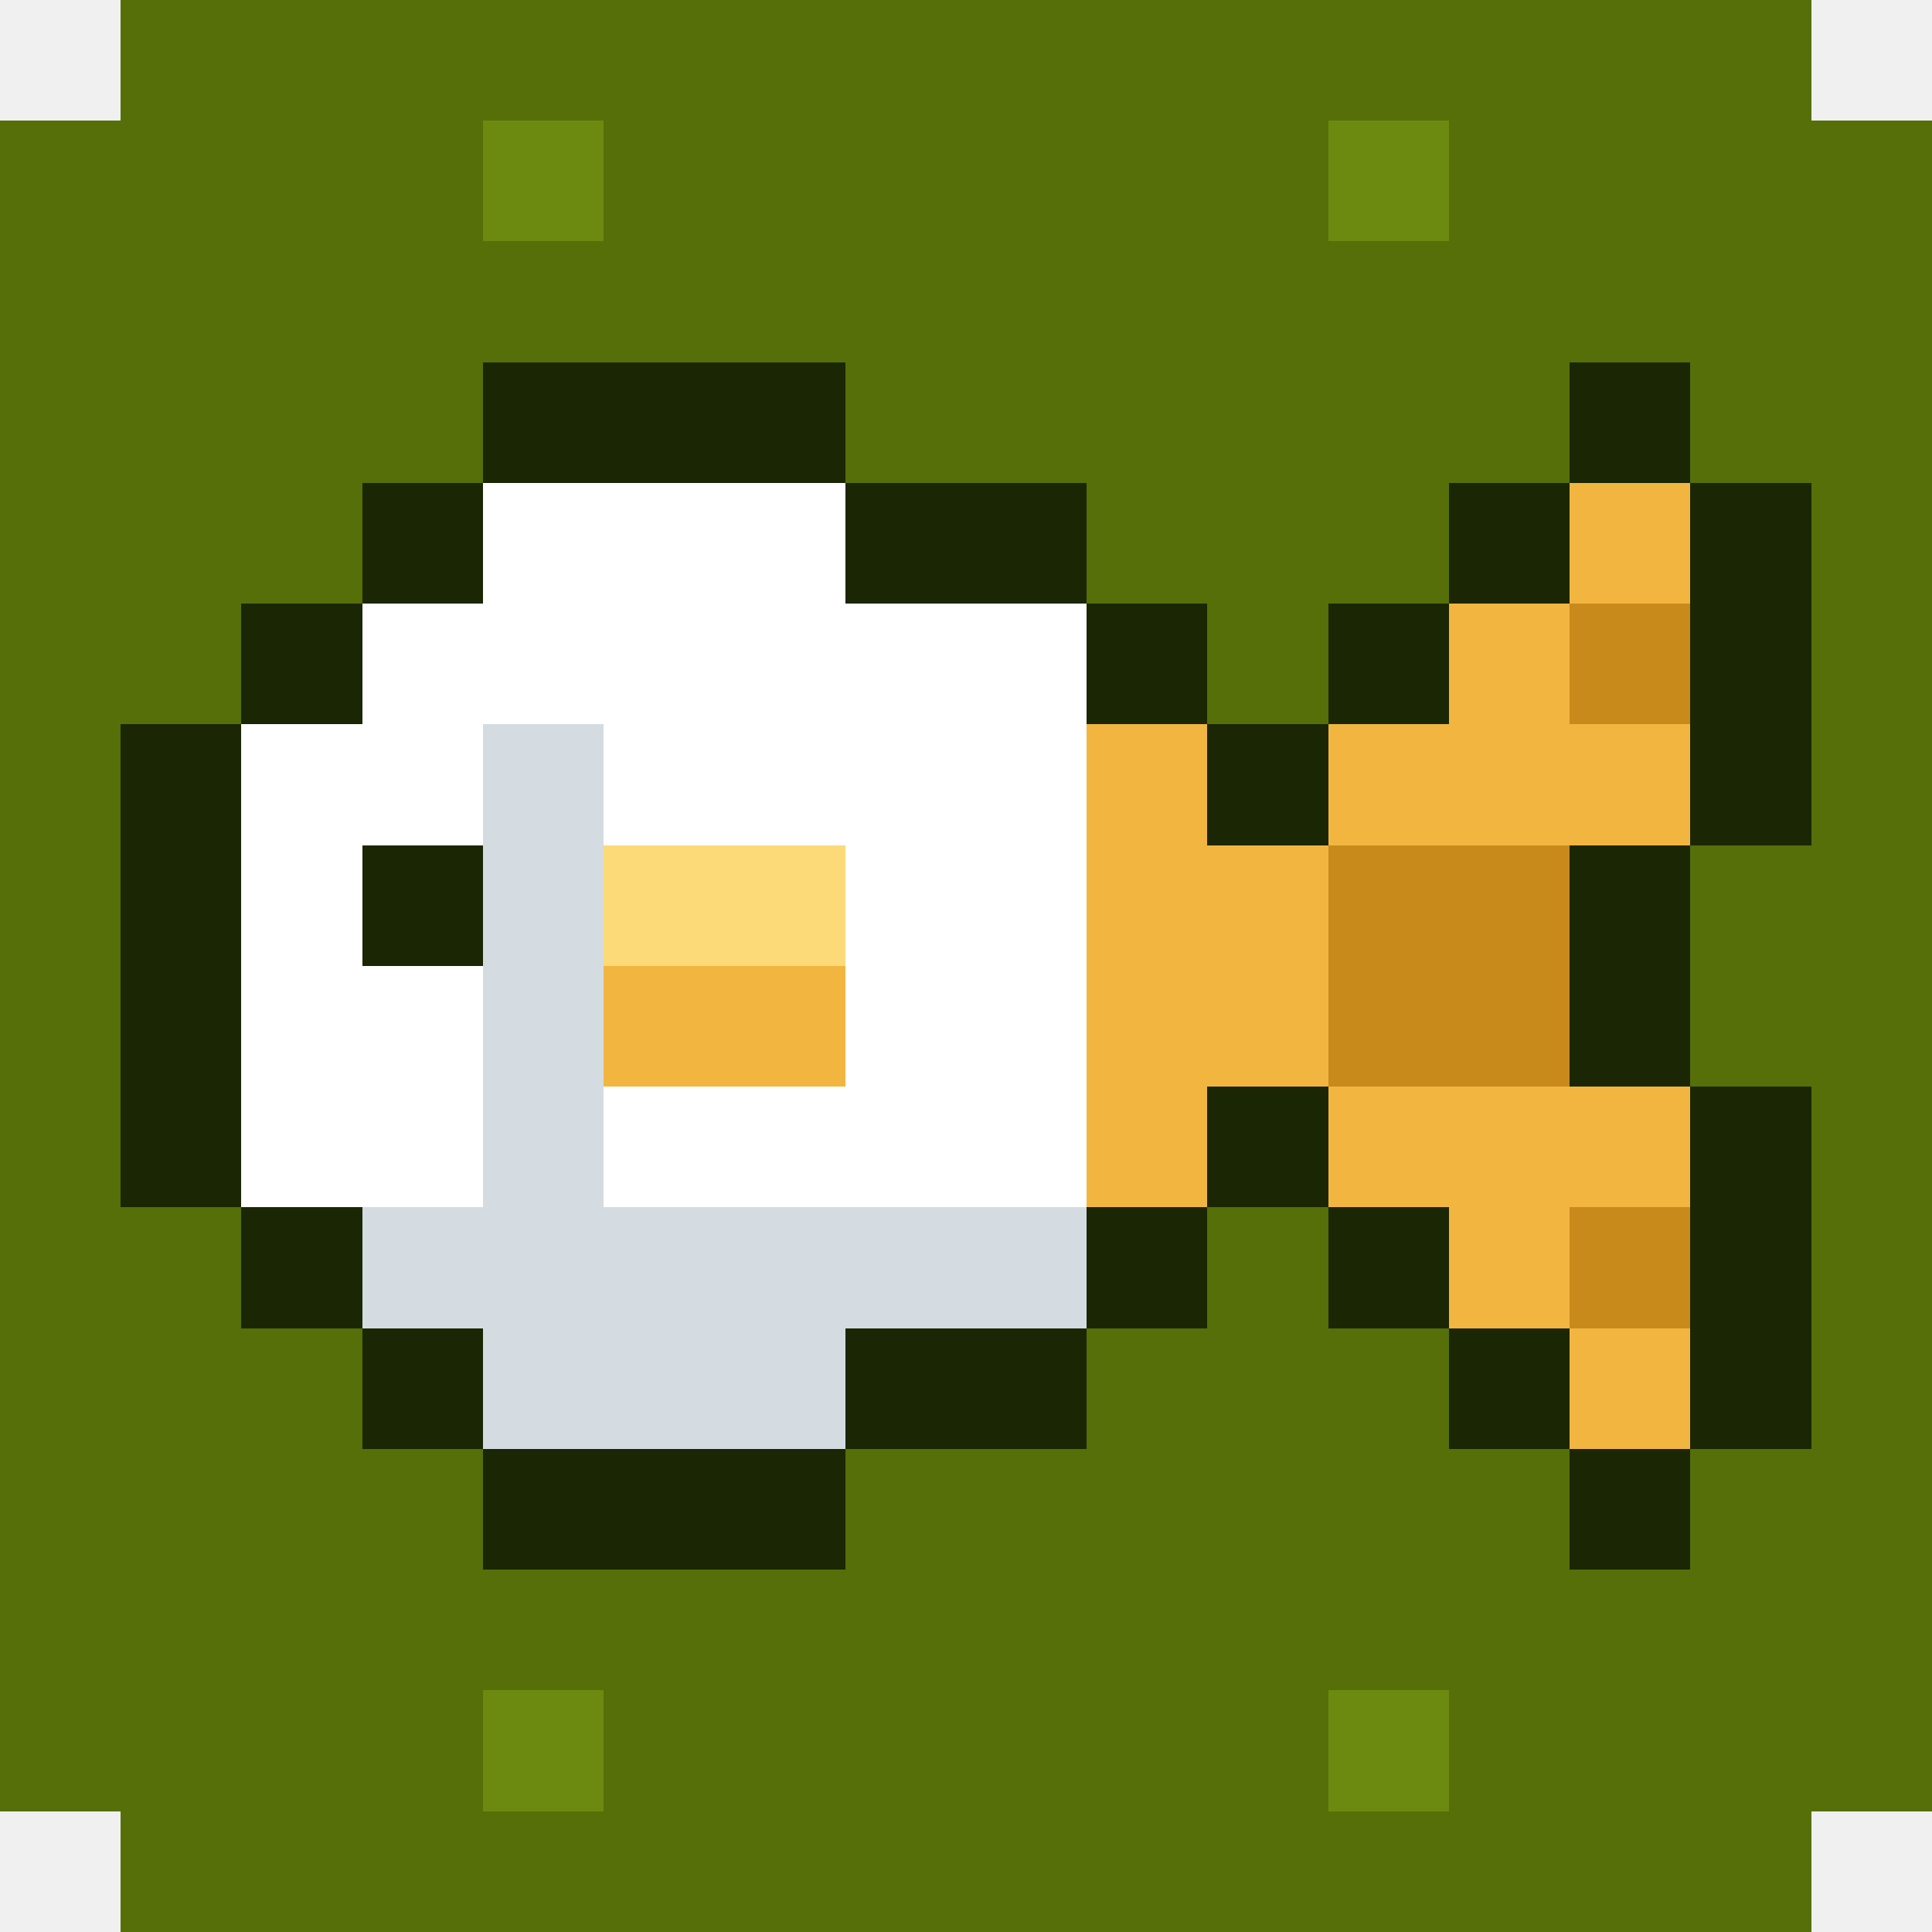
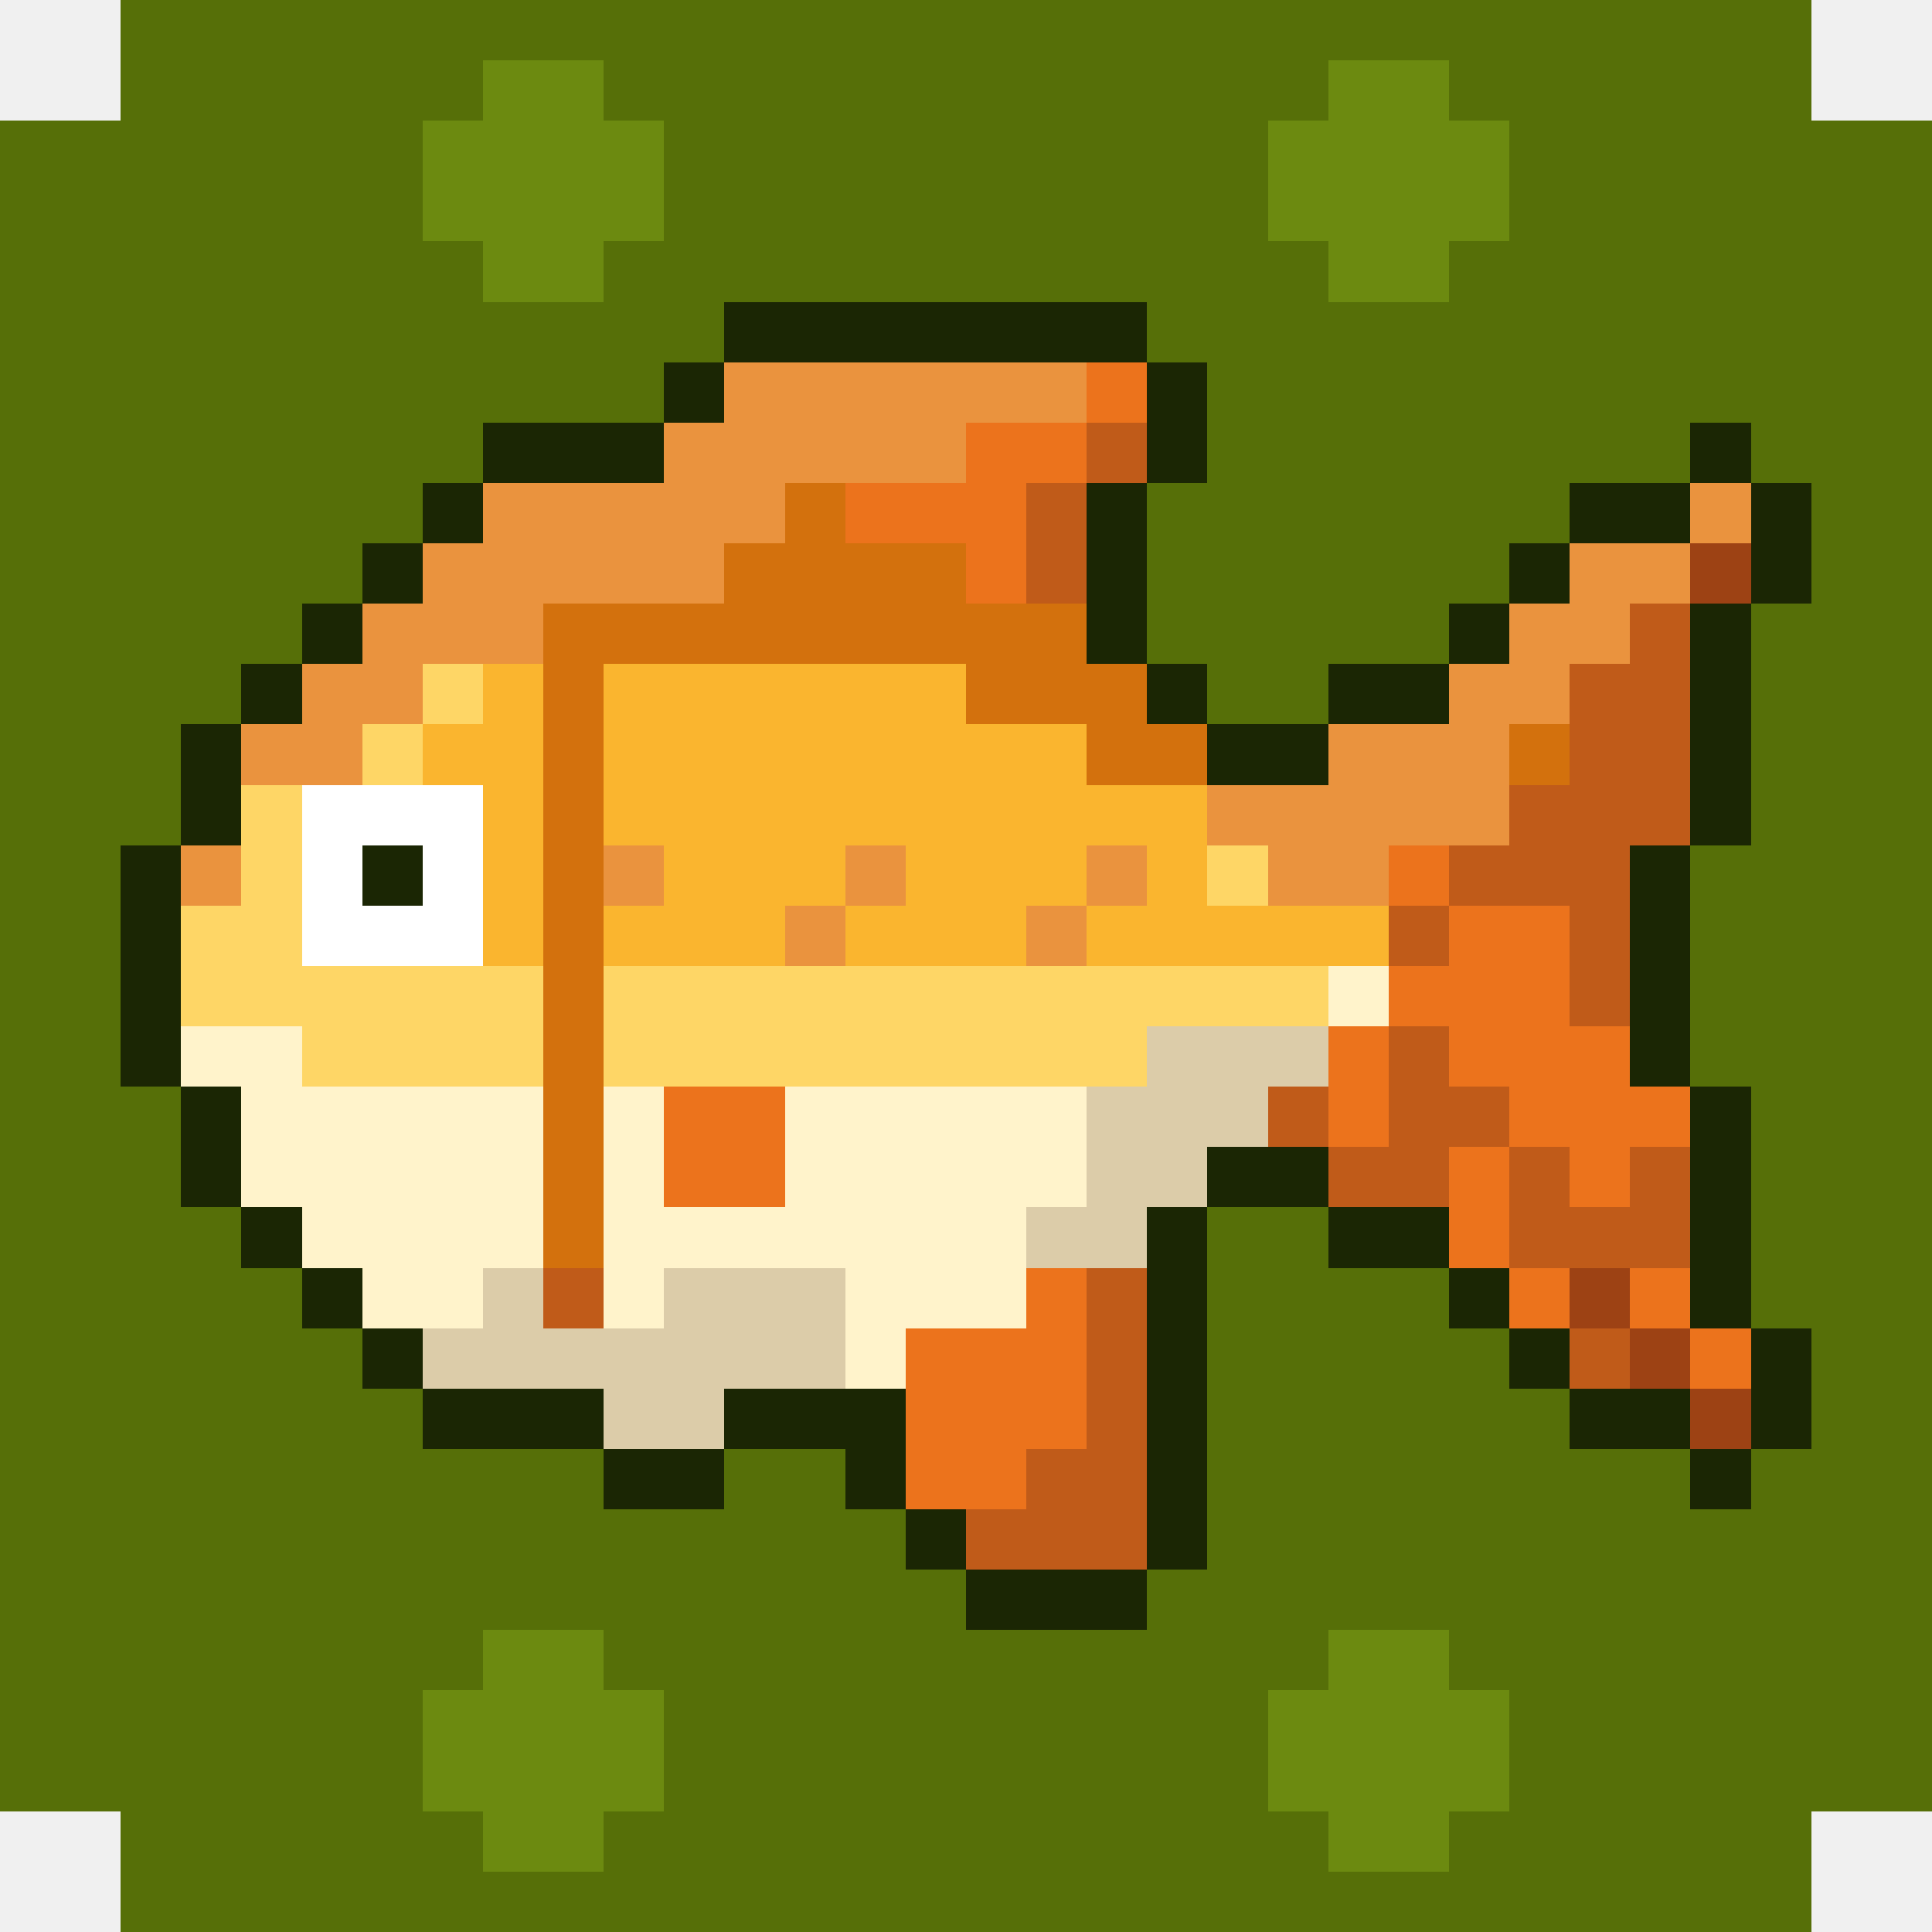
- <svg xmlns="http://www.w3.org/2000/svg" viewBox="0 0 16 16" shape-rendering="crispEdges">
-   <path fill="#566F08" d="M1 0h14v1h-14zM0 1h4v1h-4zM5 1h6v1h-6zM12 1h4v1h-4zM0 2h16v1h-16zM0 3h4v1h-4zM7 3h6v1h-6zM14 3h2v1h-2zM0 4h3v1h-3zM9 4h3v1h-3zM15 4h1v1h-1zM0 5h2v1h-2zM10 5h1v1h-1zM15 5h1v1h-1zM0 6h1v1h-1zM15 6h1v1h-1zM0 7h1v1h-1zM14 7h2v1h-2zM0 8h1v1h-1zM14 8h2v1h-2zM0 9h1v1h-1zM15 9h1v1h-1zM0 10h2v1h-2zM10 10h1v1h-1zM15 10h1v1h-1zM0 11h3v1h-3zM9 11h3v1h-3zM15 11h1v1h-1zM0 12h4v1h-4zM7 12h6v1h-6zM14 12h2v1h-2zM0 13h16v1h-16zM0 14h4v1h-4zM5 14h6v1h-6zM12 14h4v1h-4zM1 15h14v1h-14z" />
-   <path fill="#6C8A10" d="M4 1h1v1h-1zM11 1h1v1h-1zM4 14h1v1h-1zM11 14h1v1h-1z" />
-   <path fill="#1B2604" d="M4 3h3v1h-3zM13 3h1v1h-1zM3 4h1v1h-1zM7 4h2v1h-2zM12 4h1v1h-1zM14 4h1v1h-1zM2 5h1v1h-1zM9 5h1v1h-1zM11 5h1v1h-1zM14 5h1v1h-1zM1 6h1v1h-1zM10 6h1v1h-1zM14 6h1v1h-1zM1 7h1v1h-1zM3 7h1v1h-1zM13 7h1v1h-1zM1 8h1v1h-1zM13 8h1v1h-1zM1 9h1v1h-1zM10 9h1v1h-1zM14 9h1v1h-1zM2 10h1v1h-1zM9 10h1v1h-1zM11 10h1v1h-1zM14 10h1v1h-1zM3 11h1v1h-1zM7 11h2v1h-2zM12 11h1v1h-1zM14 11h1v1h-1zM4 12h3v1h-3zM13 12h1v1h-1z" />
-   <path fill="#FFFFFF" d="M4 4h3v1h-3zM3 5h6v1h-6zM2 6h2v1h-2zM5 6h4v1h-4zM2 7h1v1h-1zM7 7h2v1h-2zM2 8h2v1h-2zM7 8h2v1h-2zM2 9h2v1h-2zM5 9h4v1h-4z" />
-   <path fill="#F2B640" d="M13 4h1v1h-1zM12 5h1v1h-1zM9 6h1v1h-1zM11 6h3v1h-3zM9 7h2v1h-2zM5 8h2v1h-2zM9 8h2v1h-2zM9 9h1v1h-1zM11 9h3v1h-3zM12 10h1v1h-1zM13 11h1v1h-1z" />
-   <path fill="#C98A1C" d="M13 5h1v1h-1zM11 7h2v1h-2zM11 8h2v1h-2zM13 10h1v1h-1z" />
-   <path fill="#D4DCE2" d="M4 6h1v1h-1zM4 7h1v1h-1zM4 8h1v1h-1zM4 9h1v1h-1zM3 10h6v1h-6zM4 11h3v1h-3z" />
-   <path fill="#FCDA78" d="M5 7h2v1h-2z" />
+ <svg xmlns="http://www.w3.org/2000/svg" viewBox="0 0 32 32" shape-rendering="crispEdges">
+   <path fill="#566F08" d="M2 0h28v1h-28zM2 1h6v1h-6zM10 1h12v1h-12zM24 1h6v1h-6zM0 2h7v1h-7zM11 2h10v1h-10zM25 2h7v1h-7zM0 3h7v1h-7zM11 3h10v1h-10zM25 3h7v1h-7zM0 4h8v1h-8zM10 4h12v1h-12zM24 4h8v1h-8zM0 5h12v1h-12zM19 5h13v1h-13zM0 6h11v1h-11zM20 6h12v1h-12zM0 7h8v1h-8zM20 7h8v1h-8zM29 7h3v1h-3zM0 8h7v1h-7zM19 8h7v1h-7zM30 8h2v1h-2zM0 9h6v1h-6zM19 9h6v1h-6zM30 9h2v1h-2zM0 10h5v1h-5zM19 10h5v1h-5zM29 10h3v1h-3zM0 11h4v1h-4zM20 11h2v1h-2zM29 11h3v1h-3zM0 12h3v1h-3zM29 12h3v1h-3zM0 13h3v1h-3zM29 13h3v1h-3zM0 14h2v1h-2zM28 14h4v1h-4zM0 15h2v1h-2zM28 15h4v1h-4zM0 16h2v1h-2zM28 16h4v1h-4zM0 17h2v1h-2zM28 17h4v1h-4zM0 18h3v1h-3zM29 18h3v1h-3zM0 19h3v1h-3zM29 19h3v1h-3zM0 20h4v1h-4zM20 20h2v1h-2zM29 20h3v1h-3zM0 21h5v1h-5zM20 21h4v1h-4zM29 21h3v1h-3zM0 22h6v1h-6zM20 22h5v1h-5zM30 22h2v1h-2zM0 23h7v1h-7zM20 23h6v1h-6zM30 23h2v1h-2zM0 24h10v1h-10zM12 24h2v1h-2zM20 24h8v1h-8zM29 24h3v1h-3zM0 25h15v1h-15zM20 25h12v1h-12zM0 26h16v1h-16zM19 26h13v1h-13zM0 27h8v1h-8zM10 27h12v1h-12zM24 27h8v1h-8zM0 28h7v1h-7zM11 28h10v1h-10zM25 28h7v1h-7zM0 29h7v1h-7zM11 29h10v1h-10zM25 29h7v1h-7zM2 30h6v1h-6zM10 30h12v1h-12zM24 30h6v1h-6zM2 31h28v1h-28z" />
+   <path fill="#6C8A10" d="M8 1h2v1h-2zM22 1h2v1h-2zM7 2h4v1h-4zM21 2h4v1h-4zM7 3h4v1h-4zM21 3h4v1h-4zM8 4h2v1h-2zM22 4h2v1h-2zM8 27h2v1h-2zM22 27h2v1h-2zM7 28h4v1h-4zM21 28h4v1h-4zM7 29h4v1h-4zM21 29h4v1h-4zM8 30h2v1h-2zM22 30h2v1h-2z" />
+   <path fill="#1B2604" d="M12 5h7v1h-7zM11 6h1v1h-1zM19 6h1v1h-1zM8 7h3v1h-3zM19 7h1v1h-1zM28 7h1v1h-1zM7 8h1v1h-1zM18 8h1v1h-1zM26 8h2v1h-2zM29 8h1v1h-1zM6 9h1v1h-1zM18 9h1v1h-1zM25 9h1v1h-1zM29 9h1v1h-1zM5 10h1v1h-1zM18 10h1v1h-1zM24 10h1v1h-1zM28 10h1v1h-1zM4 11h1v1h-1zM19 11h1v1h-1zM22 11h2v1h-2zM28 11h1v1h-1zM3 12h1v1h-1zM20 12h2v1h-2zM28 12h1v1h-1zM3 13h1v1h-1zM28 13h1v1h-1zM2 14h1v1h-1zM6 14h1v1h-1zM27 14h1v1h-1zM2 15h1v1h-1zM27 15h1v1h-1zM2 16h1v1h-1zM27 16h1v1h-1zM2 17h1v1h-1zM27 17h1v1h-1zM3 18h1v1h-1zM28 18h1v1h-1zM3 19h1v1h-1zM20 19h2v1h-2zM28 19h1v1h-1zM4 20h1v1h-1zM19 20h1v1h-1zM22 20h2v1h-2zM28 20h1v1h-1zM5 21h1v1h-1zM19 21h1v1h-1zM24 21h1v1h-1zM28 21h1v1h-1zM6 22h1v1h-1zM19 22h1v1h-1zM25 22h1v1h-1zM29 22h1v1h-1zM7 23h3v1h-3zM12 23h3v1h-3zM19 23h1v1h-1zM26 23h2v1h-2zM29 23h1v1h-1zM10 24h2v1h-2zM14 24h1v1h-1zM19 24h1v1h-1zM28 24h1v1h-1zM15 25h1v1h-1zM19 25h1v1h-1zM16 26h3v1h-3z" />
+   <path fill="#EA933E" d="M12 6h6v1h-6zM11 7h5v1h-5zM8 8h5v1h-5zM28 8h1v1h-1zM7 9h5v1h-5zM26 9h2v1h-2zM6 10h3v1h-3zM25 10h2v1h-2zM5 11h2v1h-2zM24 11h2v1h-2zM4 12h2v1h-2zM22 12h3v1h-3zM20 13h5v1h-5zM3 14h1v1h-1zM10 14h1v1h-1zM14 14h1v1h-1zM18 14h1v1h-1zM21 14h2v1h-2zM13 15h1v1h-1zM17 15h1v1h-1z" />
+   <path fill="#EC731C" d="M18 6h1v1h-1zM16 7h2v1h-2zM14 8h3v1h-3zM16 9h1v1h-1zM23 14h1v1h-1zM24 15h2v1h-2zM23 16h3v1h-3zM22 17h1v1h-1zM24 17h3v1h-3zM11 18h2v1h-2zM22 18h1v1h-1zM25 18h3v1h-3zM11 19h2v1h-2zM24 19h1v1h-1zM26 19h1v1h-1zM24 20h1v1h-1zM17 21h1v1h-1zM25 21h1v1h-1zM27 21h1v1h-1zM15 22h3v1h-3zM28 22h1v1h-1zM15 23h3v1h-3zM15 24h2v1h-2z" />
+   <path fill="#C05B19" d="M18 7h1v1h-1zM17 8h1v1h-1zM17 9h1v1h-1zM27 10h1v1h-1zM26 11h2v1h-2zM26 12h2v1h-2zM25 13h3v1h-3zM24 14h3v1h-3zM23 15h1v1h-1zM26 15h1v1h-1zM26 16h1v1h-1zM23 17h1v1h-1zM21 18h1v1h-1zM23 18h2v1h-2zM22 19h2v1h-2zM25 19h1v1h-1zM27 19h1v1h-1zM25 20h3v1h-3zM9 21h1v1h-1zM18 21h1v1h-1zM18 22h1v1h-1zM26 22h1v1h-1zM18 23h1v1h-1zM17 24h2v1h-2zM16 25h3v1h-3z" />
+   <path fill="#D3710D" d="M13 8h1v1h-1zM12 9h4v1h-4zM9 10h9v1h-9zM9 11h1v1h-1zM16 11h3v1h-3zM9 12h1v1h-1zM18 12h2v1h-2zM25 12h1v1h-1zM9 13h1v1h-1zM9 14h1v1h-1zM9 15h1v1h-1zM9 16h1v1h-1zM9 17h1v1h-1zM9 18h1v1h-1zM9 19h1v1h-1zM9 20h1v1h-1z" />
+   <path fill="#9D4214" d="M28 9h1v1h-1zM26 21h1v1h-1zM27 22h1v1h-1zM28 23h1v1h-1z" />
+   <path fill="#FED666" d="M7 11h1v1h-1zM6 12h1v1h-1zM4 13h1v1h-1zM4 14h1v1h-1zM20 14h1v1h-1zM3 15h2v1h-2zM3 16h6v1h-6zM10 16h12v1h-12zM5 17h4v1h-4zM10 17h9v1h-9z" />
+   <path fill="#FAB52F" d="M8 11h1v1h-1zM10 11h6v1h-6zM7 12h2v1h-2zM10 12h8v1h-8zM8 13h1v1h-1zM10 13h10v1h-10zM8 14h1v1h-1zM11 14h3v1h-3zM15 14h3v1h-3zM19 14h1v1h-1zM8 15h1v1h-1zM10 15h3v1h-3zM14 15h3v1h-3zM18 15h5v1h-5z" />
+   <path fill="#FFFFFF" d="M5 13h3v1h-3zM5 14h1v1h-1zM7 14h1v1h-1zM5 15h3v1h-3z" />
+   <path fill="#FFF3CB" d="M22 16h1v1h-1zM3 17h2v1h-2zM4 18h5v1h-5zM10 18h1v1h-1zM13 18h5v1h-5zM4 19h5v1h-5zM10 19h1v1h-1zM13 19h5v1h-5zM5 20h4v1h-4zM10 20h7v1h-7zM6 21h2v1h-2zM10 21h1v1h-1zM14 21h3v1h-3zM14 22h1v1h-1z" />
+   <path fill="#DCCCA9" d="M19 17h3v1h-3zM18 18h3v1h-3zM18 19h2v1h-2zM17 20h2v1h-2zM8 21h1v1h-1zM11 21h3v1h-3zM7 22h7v1h-7zM10 23h2v1h-2z" />
</svg>
